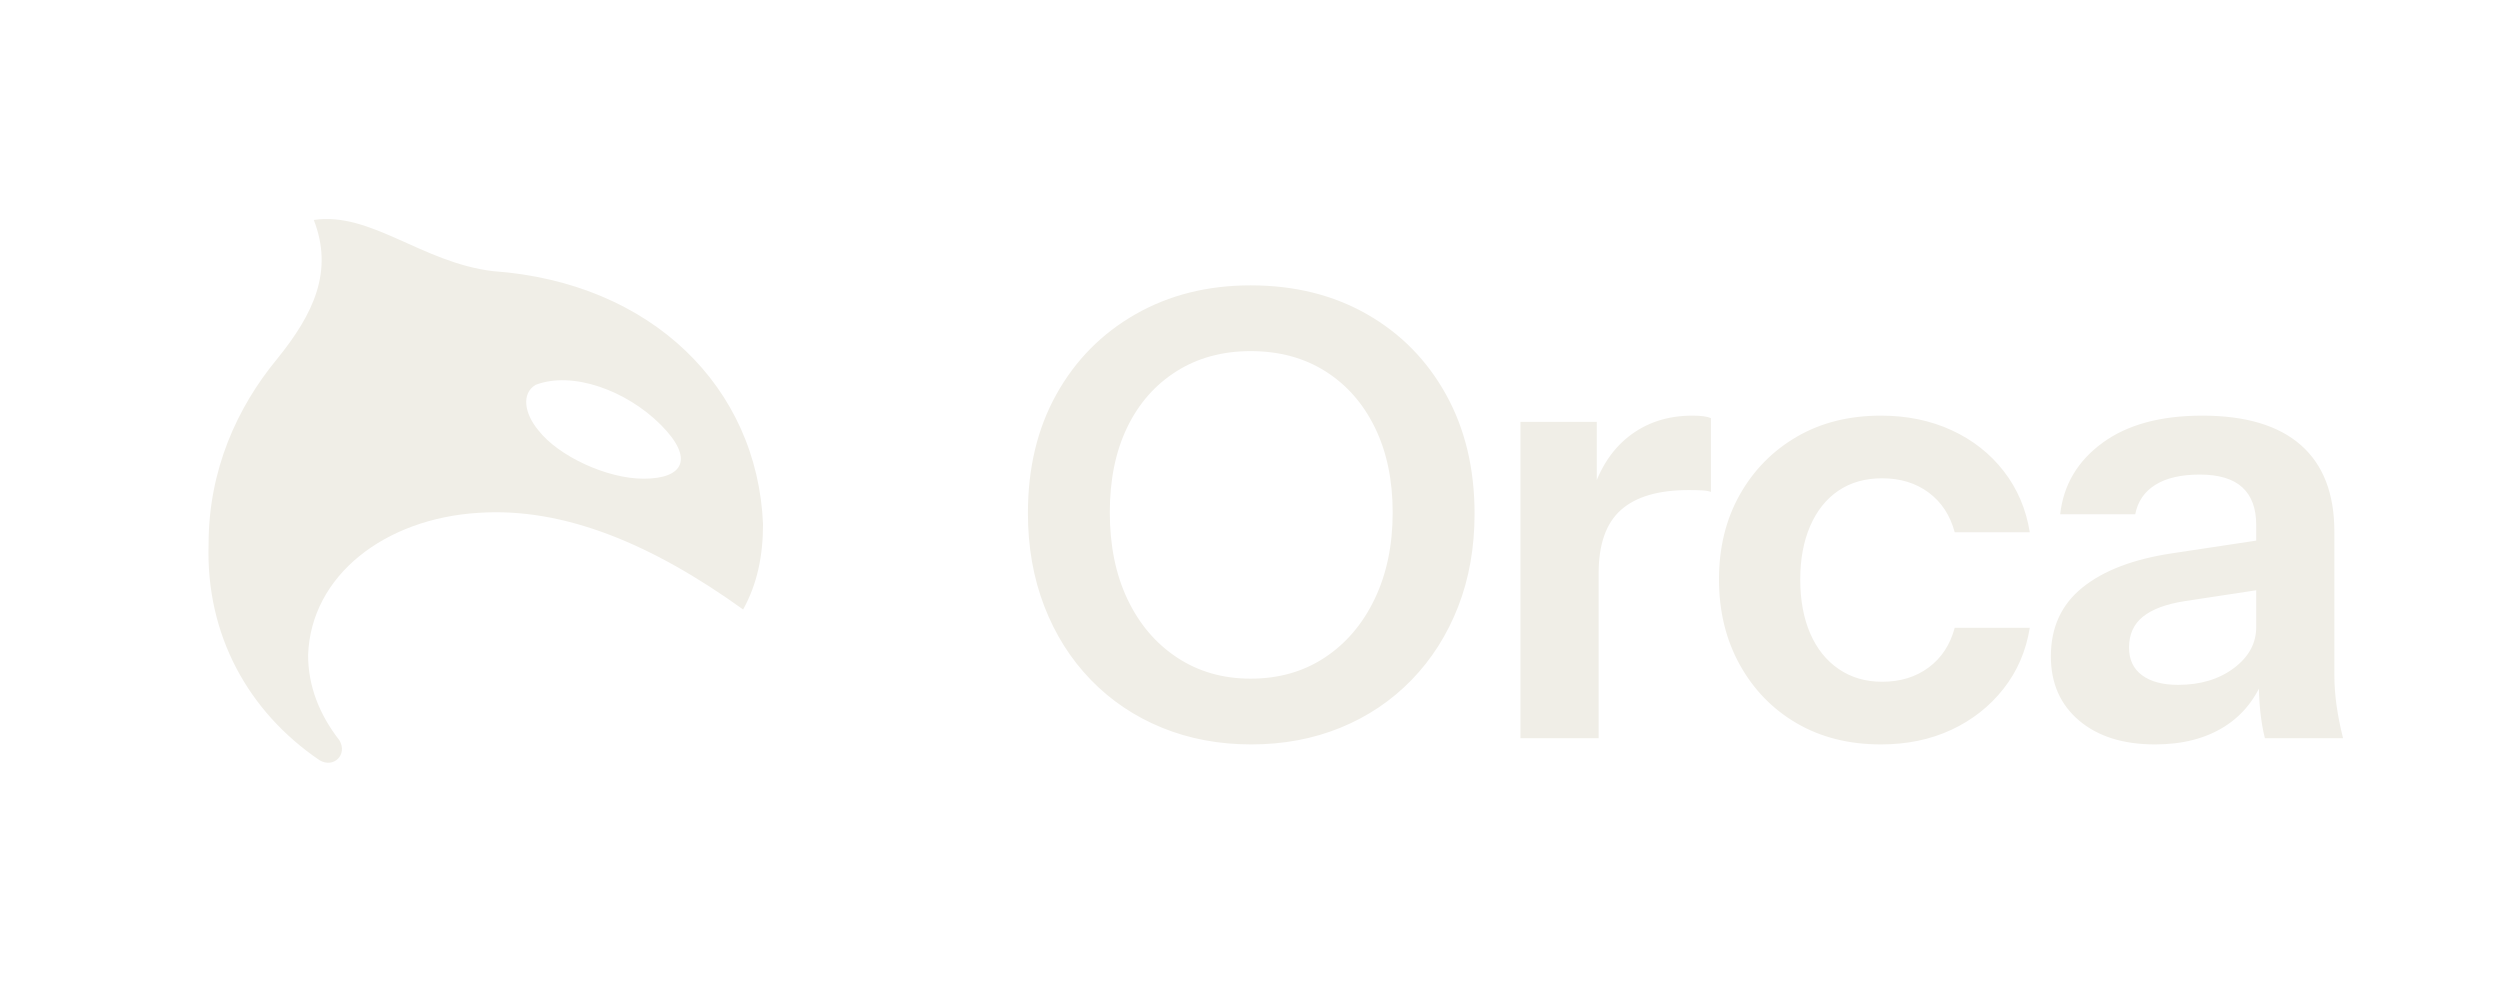
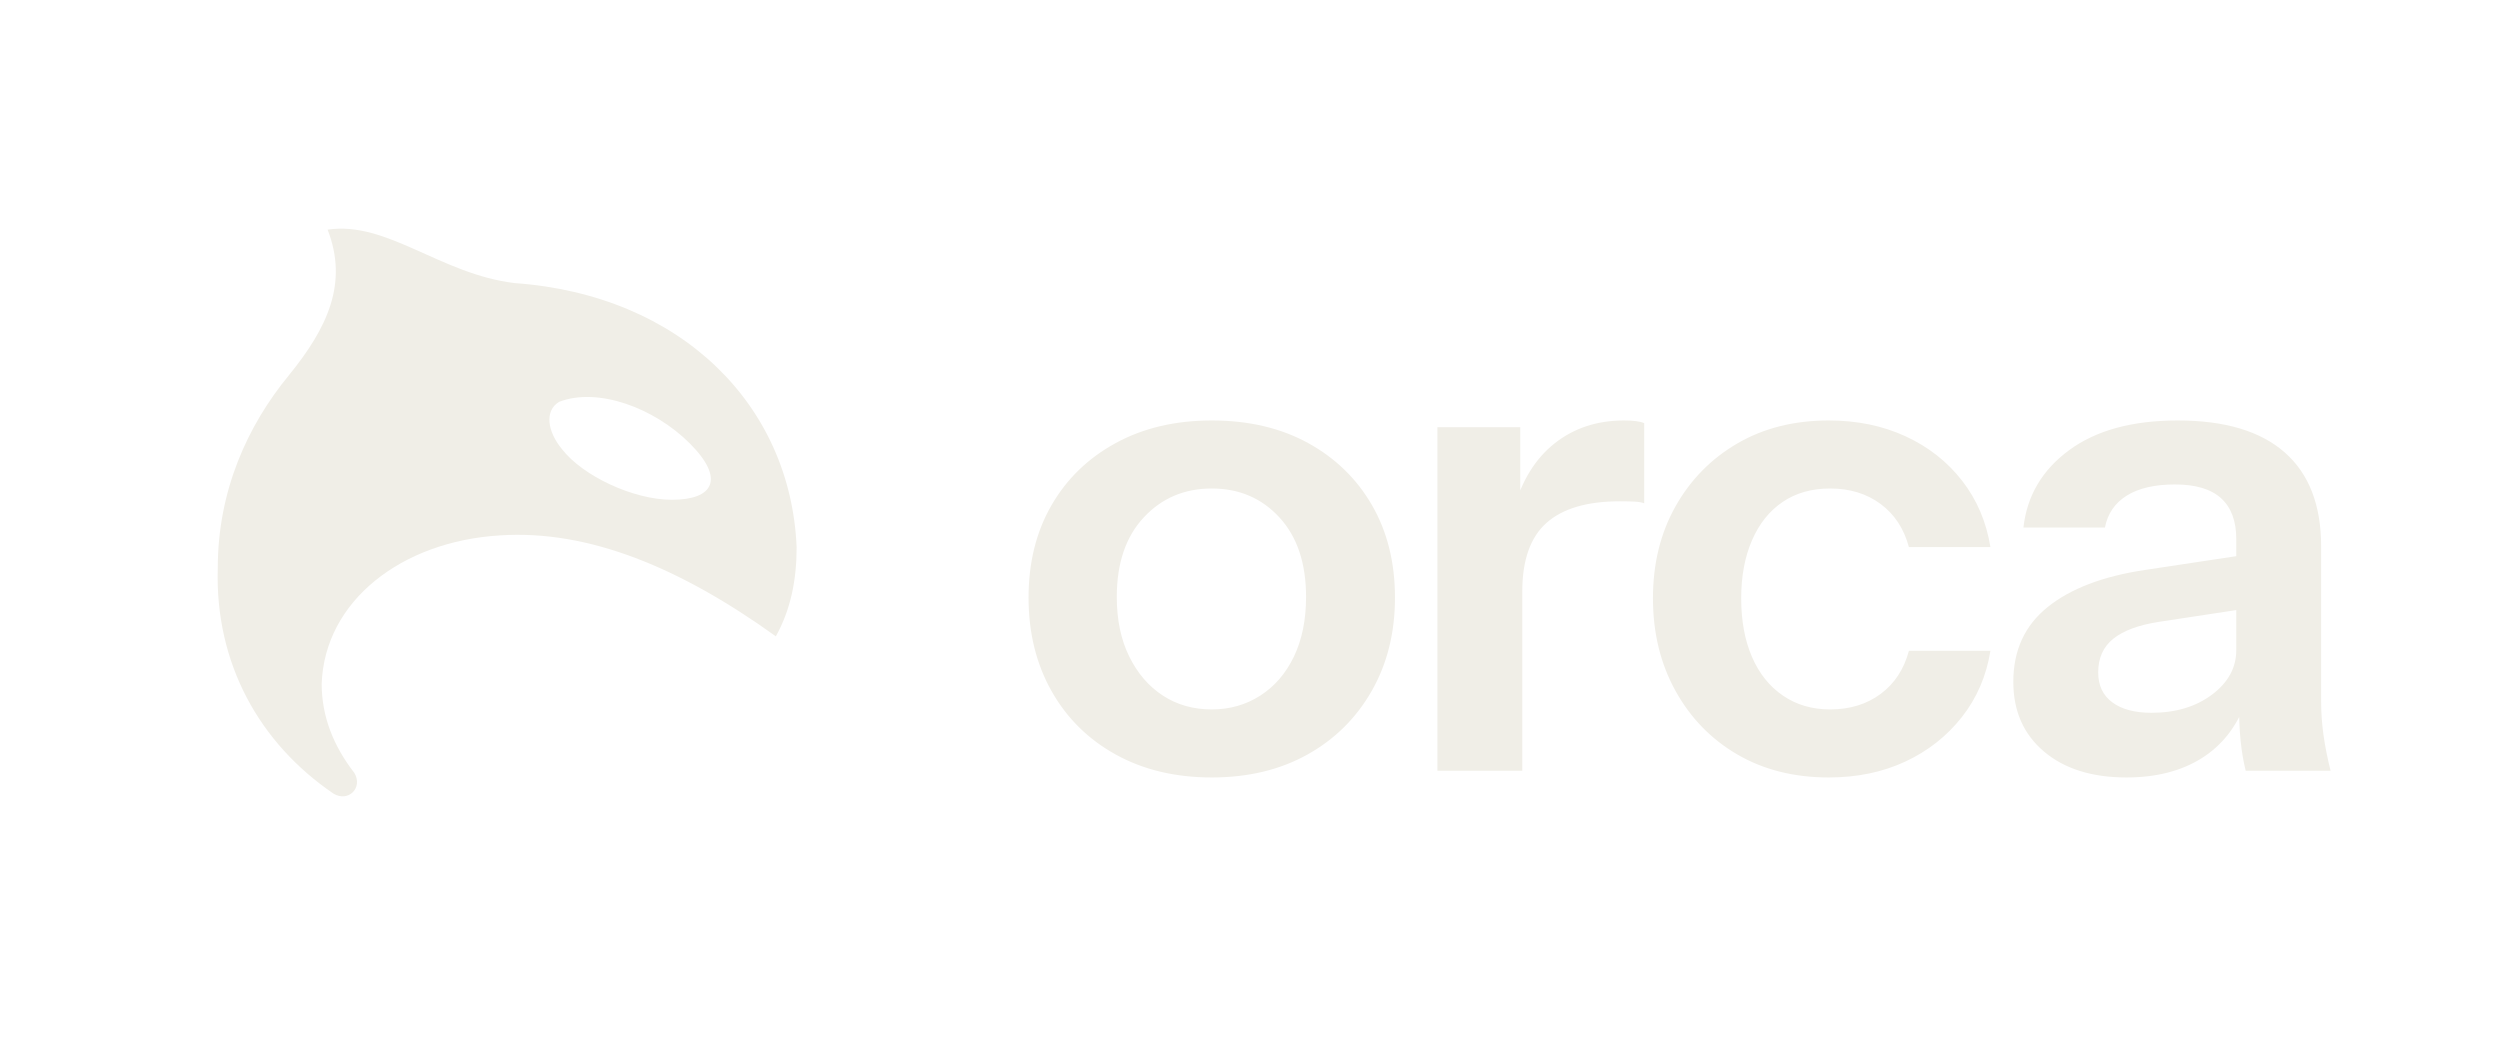
- <svg xmlns="http://www.w3.org/2000/svg" viewBox="0 0 403 160" width="403" height="160">
+ <svg xmlns="http://www.w3.org/2000/svg" viewBox="0 0 386 160" width="386" height="160">
  <g fill="#F0EEE7">
    <g transform="translate(24.0 24.0) scale(0.45833)">
      <path d="M58 25 C78 22 96 40 121 43 C177 47 214 84 216 132 C216 143 214 153 209 162 C177 139 146 126 116 128 C83 130 57 150 56 178 C56 189 60 199 67 208 C70 213 65 218 60 215 C35 198 20 171 21 139 C21 113 31 91 45 74 C58 58 65 43 58 25 Z M136 83 C149 78 168 85 180 97 C192 109 188 116 174 116 C161 116 144 108 137 99 C132 93 131 86 136 83 Z" fill-rule="evenodd" />
    </g>
-     <path d="M201.7 120.0Q193.9 120.0 187.3 117.3Q180.7 114.6 175.85 109.6Q171.0 104.6 168.35 97.75Q165.7 90.9 165.7 82.7Q165.7 71.8 170.3 63.55Q174.9 55.3 183.05 50.65Q191.2 46.0 201.6 46.0Q212.2 46.0 220.35 50.65Q228.5 55.3 233.1 63.6Q237.7 71.9 237.7 82.8Q237.7 91.0 235.05 97.8Q232.4 104.6 227.55 109.6Q222.7 114.6 216.1 117.3Q209.5 120.0 201.7 120.0ZM201.6 109.4Q208.4 109.4 213.55 106.0Q218.7 102.6 221.6 96.55Q224.5 90.5 224.5 82.6Q224.5 74.8 221.65 68.95Q218.8 63.1 213.65 59.85Q208.5 56.6 201.6 56.6Q194.8 56.6 189.65 59.85Q184.5 63.1 181.7 68.9Q178.9 74.7 178.9 82.6Q178.9 90.6 181.75 96.6Q184.6 102.6 189.75 106.0Q194.9 109.4 201.6 109.4Z M245.1 119.0V68.0H257.4V80.3H257.7V119.0ZM257.7 92.4 256.4 80.3Q258.2 73.8 262.5 70.4Q266.8 67.0 272.8 67.0Q274.9 67.0 275.8 67.4V79.3Q275.3 79.1 274.4 79.05Q273.5 79.0 272.2 79.0Q264.9 79.0 261.3 82.2Q257.7 85.4 257.7 92.4Z M303.2 120.0Q295.5 120.0 289.65 116.6Q283.8 113.2 280.45 107.15Q277.1 101.1 277.1 93.4Q277.1 85.7 280.45 79.75Q283.8 73.8 289.65 70.4Q295.5 67.0 303.2 67.0Q309.5 67.0 314.6 69.35Q319.7 71.7 323.0 75.95Q326.3 80.2 327.2 85.8H315.1Q314.0 81.7 310.9 79.4Q307.8 77.1 303.4 77.1Q299.3 77.1 296.35 79.1Q293.4 81.1 291.8 84.8Q290.2 88.5 290.2 93.4Q290.2 98.4 291.8 102.1Q293.4 105.8 296.4 107.85Q299.4 109.9 303.4 109.9Q307.8 109.9 310.9 107.6Q314.0 105.3 315.1 101.2H327.2Q326.3 106.8 322.95 111.05Q319.6 115.3 314.55 117.65Q309.5 120.0 303.2 120.0Z M365.1 119.0Q364.6 117.0 364.35 114.6Q364.1 112.2 364.1 108.8H363.7V84.6Q363.7 80.6 361.45 78.55Q359.2 76.5 354.6 76.5Q350.1 76.5 347.45 78.15Q344.8 79.8 344.2 82.9H332.1Q332.9 75.8 338.9 71.4Q344.9 67.0 355 67.0Q365.5 67.0 370.9 71.75Q376.3 76.5 376.3 85.7V108.8Q376.3 111.2 376.65 113.7Q377.0 116.2 377.7 119.0ZM347.4 120.0Q339.7 120.0 335.15 116.15Q330.6 112.3 330.6 105.8Q330.6 98.8 335.7 94.7Q340.8 90.6 350.1 89.2L366.0 86.8V94.8L352.2 96.9Q347.7 97.6 345.45 99.4Q343.2 101.2 343.2 104.4Q343.2 107.3 345.3 108.85Q347.4 110.4 351.1 110.4Q356.5 110.4 360.1 107.7Q363.7 105.0 363.7 101.1L365.1 108.8Q363.1 114.3 358.55 117.15Q354 120.0 347.4 120.0Z" />
+     <path d="M187.096 120.04Q178.672 120.04 172.276 116.504Q165.88 112.968 162.344 106.676Q158.808 100.384 158.808 92.272Q158.808 84.16 162.344 78.024Q165.88 71.888 172.276 68.404Q178.672 64.92 187.096 64.92Q195.624 64.92 201.968 68.404Q208.312 71.888 211.848 78.024Q215.384 84.16 215.384 92.272Q215.384 100.384 211.796 106.676Q208.208 112.968 201.864 116.504Q195.52 120.04 187.096 120.04ZM187.096 109.536Q191.256 109.536 194.584 107.404Q197.912 105.272 199.784 101.372Q201.656 97.472 201.656 92.168Q201.656 84.368 197.548 79.896Q193.44 75.424 187.096 75.424Q180.752 75.424 176.592 79.896Q172.432 84.368 172.432 92.168Q172.432 97.472 174.356 101.372Q176.28 105.272 179.556 107.404Q182.832 109.536 187.096 109.536Z M221.936 119.0V65.96H234.728V78.752H235.04V119.0ZM235.04 91.336 233.688 78.752Q235.56 71.992 240.032 68.456Q244.504 64.92 250.744 64.92Q252.928 64.92 253.864 65.336V77.712Q253.344 77.504 252.408 77.452Q251.472 77.4 250.12 77.4Q242.528 77.4 238.784 80.728Q235.04 84.056 235.04 91.336Z M282.36 120.04Q274.352 120.04 268.268 116.504Q262.184 112.968 258.7 106.676Q255.216 100.384 255.216 92.376Q255.216 84.368 258.7 78.18Q262.184 71.992 268.268 68.456Q274.352 64.92 282.36 64.92Q288.912 64.92 294.216 67.364Q299.52 69.808 302.952 74.228Q306.384 78.648 307.32 84.472H294.736Q293.592 80.208 290.368 77.816Q287.144 75.424 282.568 75.424Q278.304 75.424 275.236 77.504Q272.168 79.584 270.504 83.432Q268.84 87.28 268.84 92.376Q268.84 97.576 270.504 101.424Q272.168 105.272 275.288 107.404Q278.408 109.536 282.568 109.536Q287.144 109.536 290.368 107.144Q293.592 104.752 294.736 100.488H307.32Q306.384 106.312 302.9 110.732Q299.416 115.152 294.164 117.596Q288.912 120.04 282.36 120.04Z M346.736 119.0Q346.216 116.92 345.956 114.424Q345.696 111.928 345.696 108.392H345.28V83.224Q345.28 79.064 342.94 76.932Q340.6 74.8 335.816 74.8Q331.136 74.8 328.38 76.516Q325.624 78.232 325 81.456H312.416Q313.248 74.072 319.488 69.496Q325.728 64.92 336.232 64.92Q347.152 64.92 352.768 69.86Q358.384 74.8 358.384 84.368V108.392Q358.384 110.888 358.748 113.488Q359.112 116.088 359.84 119.0ZM328.328 120.04Q320.32 120.04 315.588 116.036Q310.856 112.032 310.856 105.272Q310.856 97.992 316.16 93.728Q321.464 89.464 331.136 88.008L347.672 85.512V93.832L333.32 96.016Q328.64 96.744 326.3 98.616Q323.96 100.488 323.96 103.816Q323.96 106.832 326.144 108.444Q328.328 110.056 332.176 110.056Q337.792 110.056 341.536 107.248Q345.28 104.44 345.28 100.384L346.736 108.392Q344.656 114.112 339.924 117.076Q335.192 120.04 328.328 120.04Z" />
  </g>
</svg>
